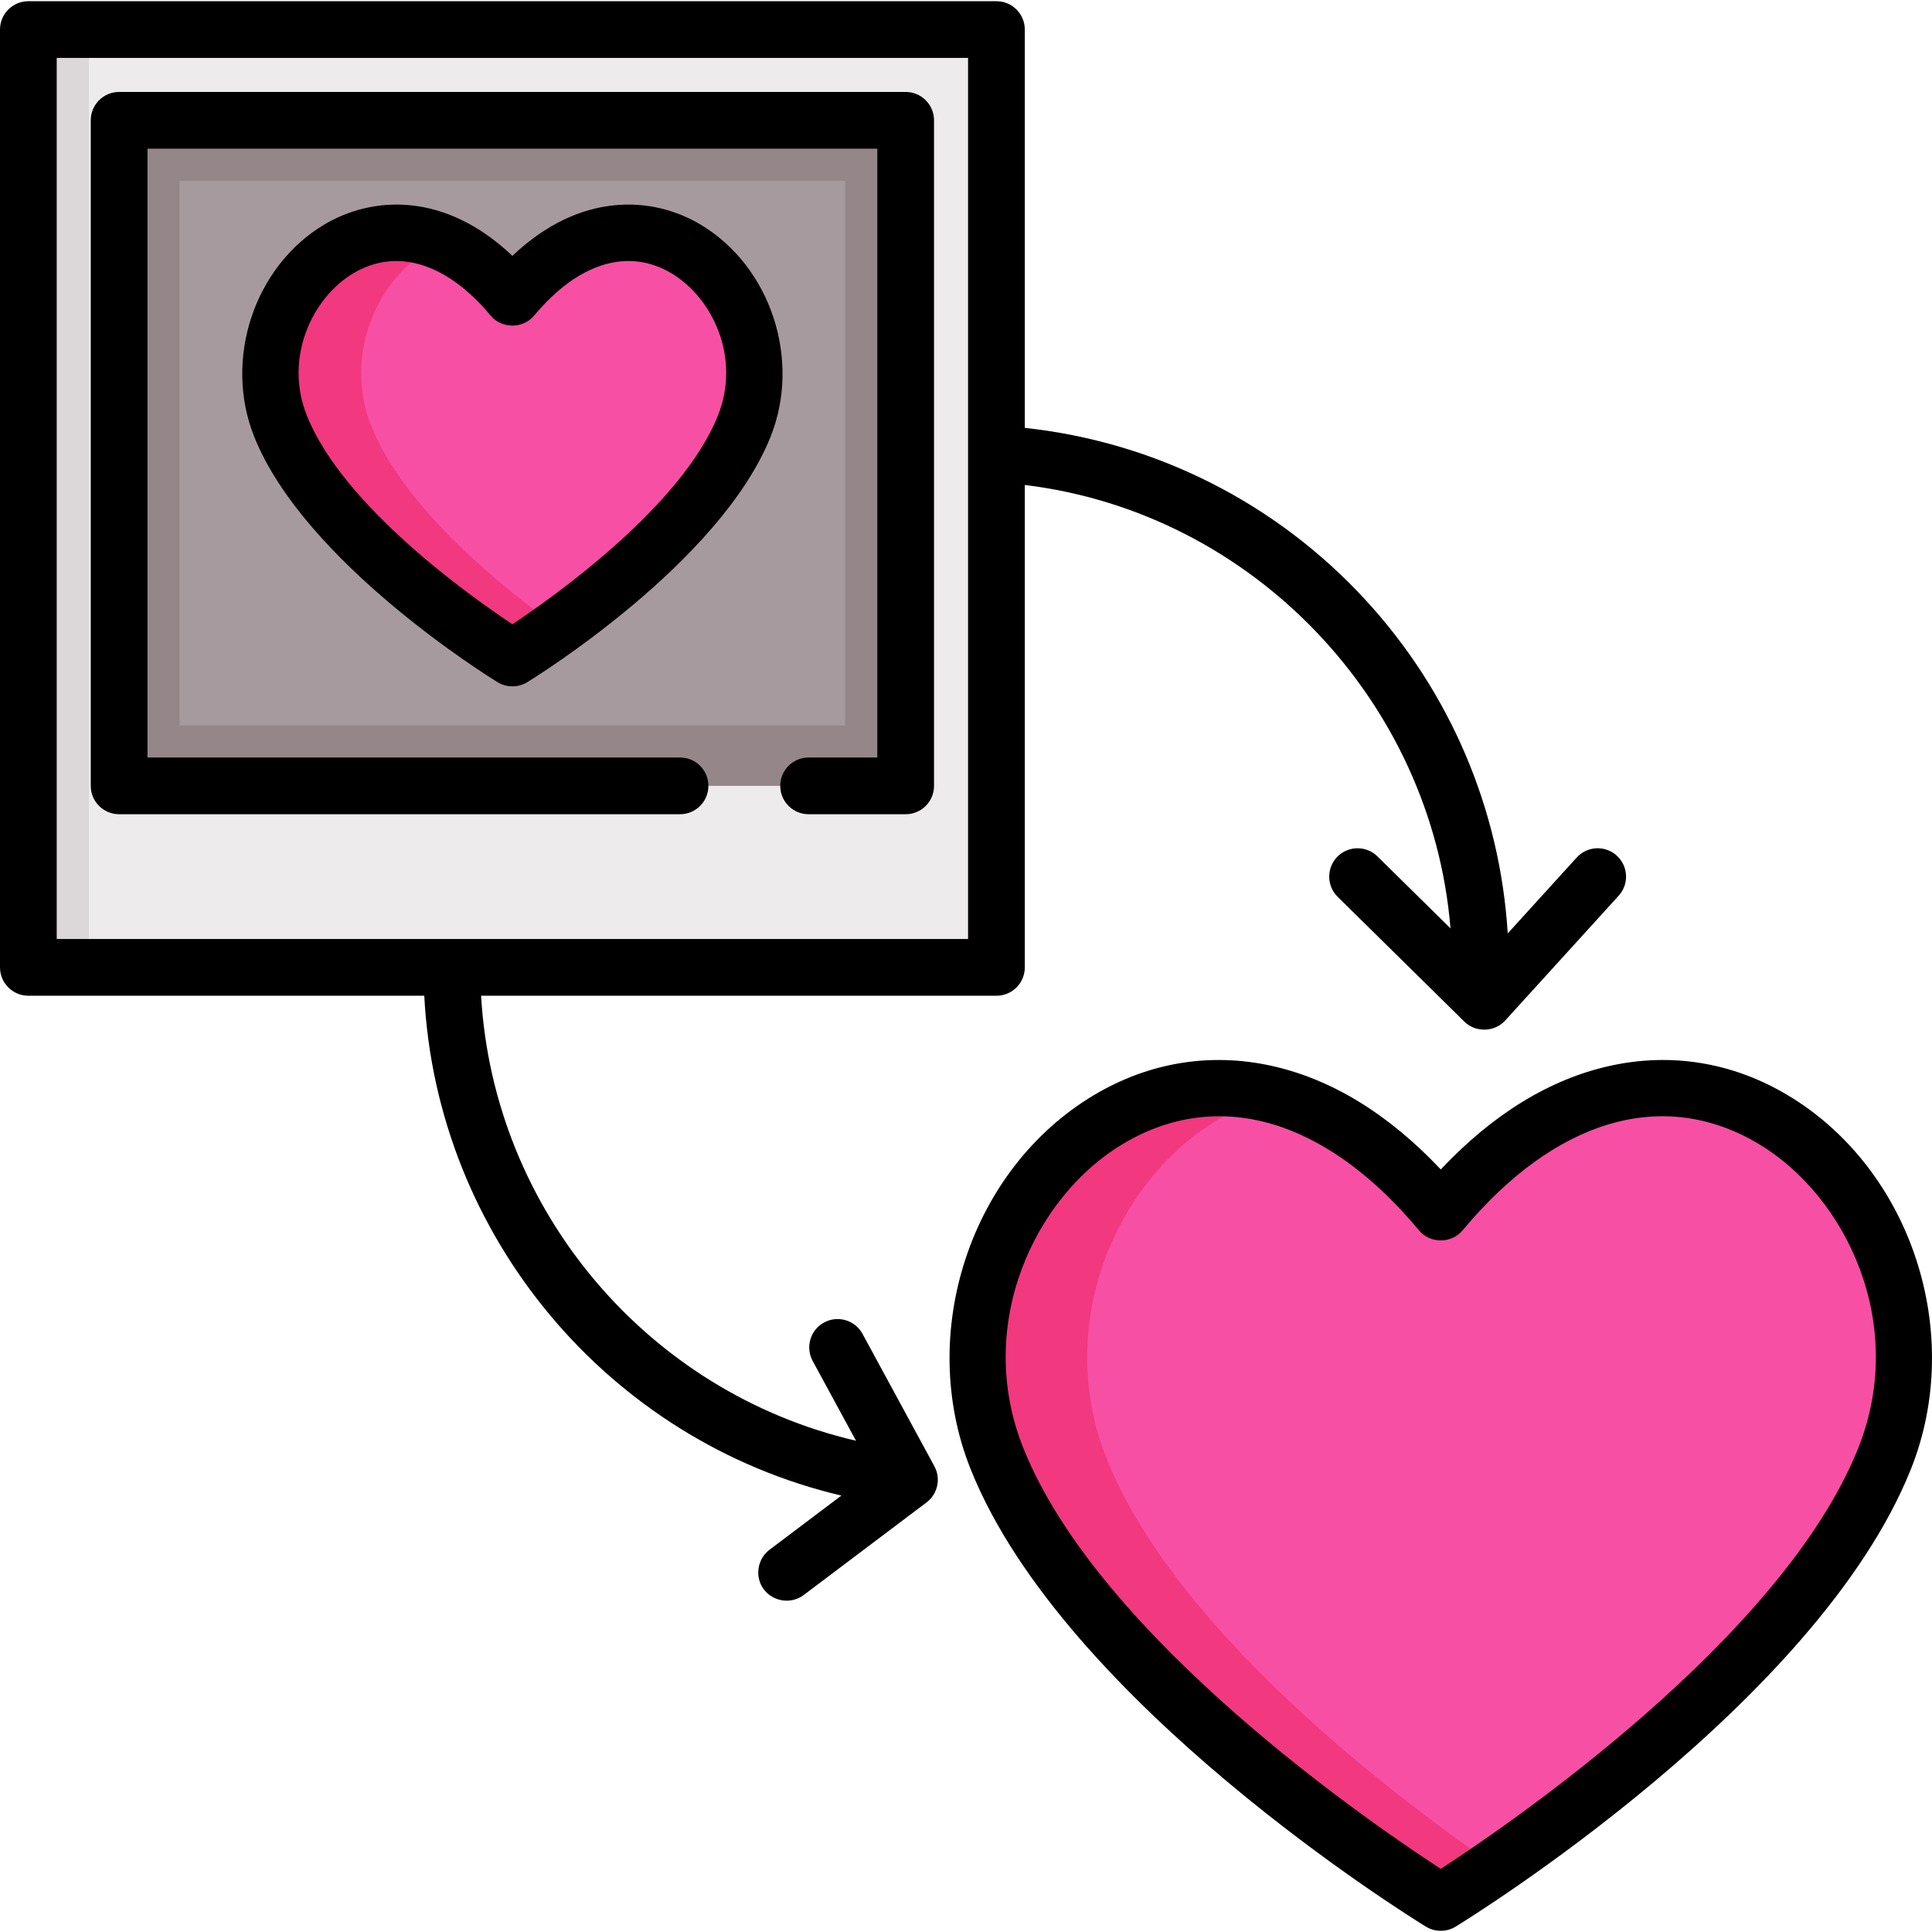
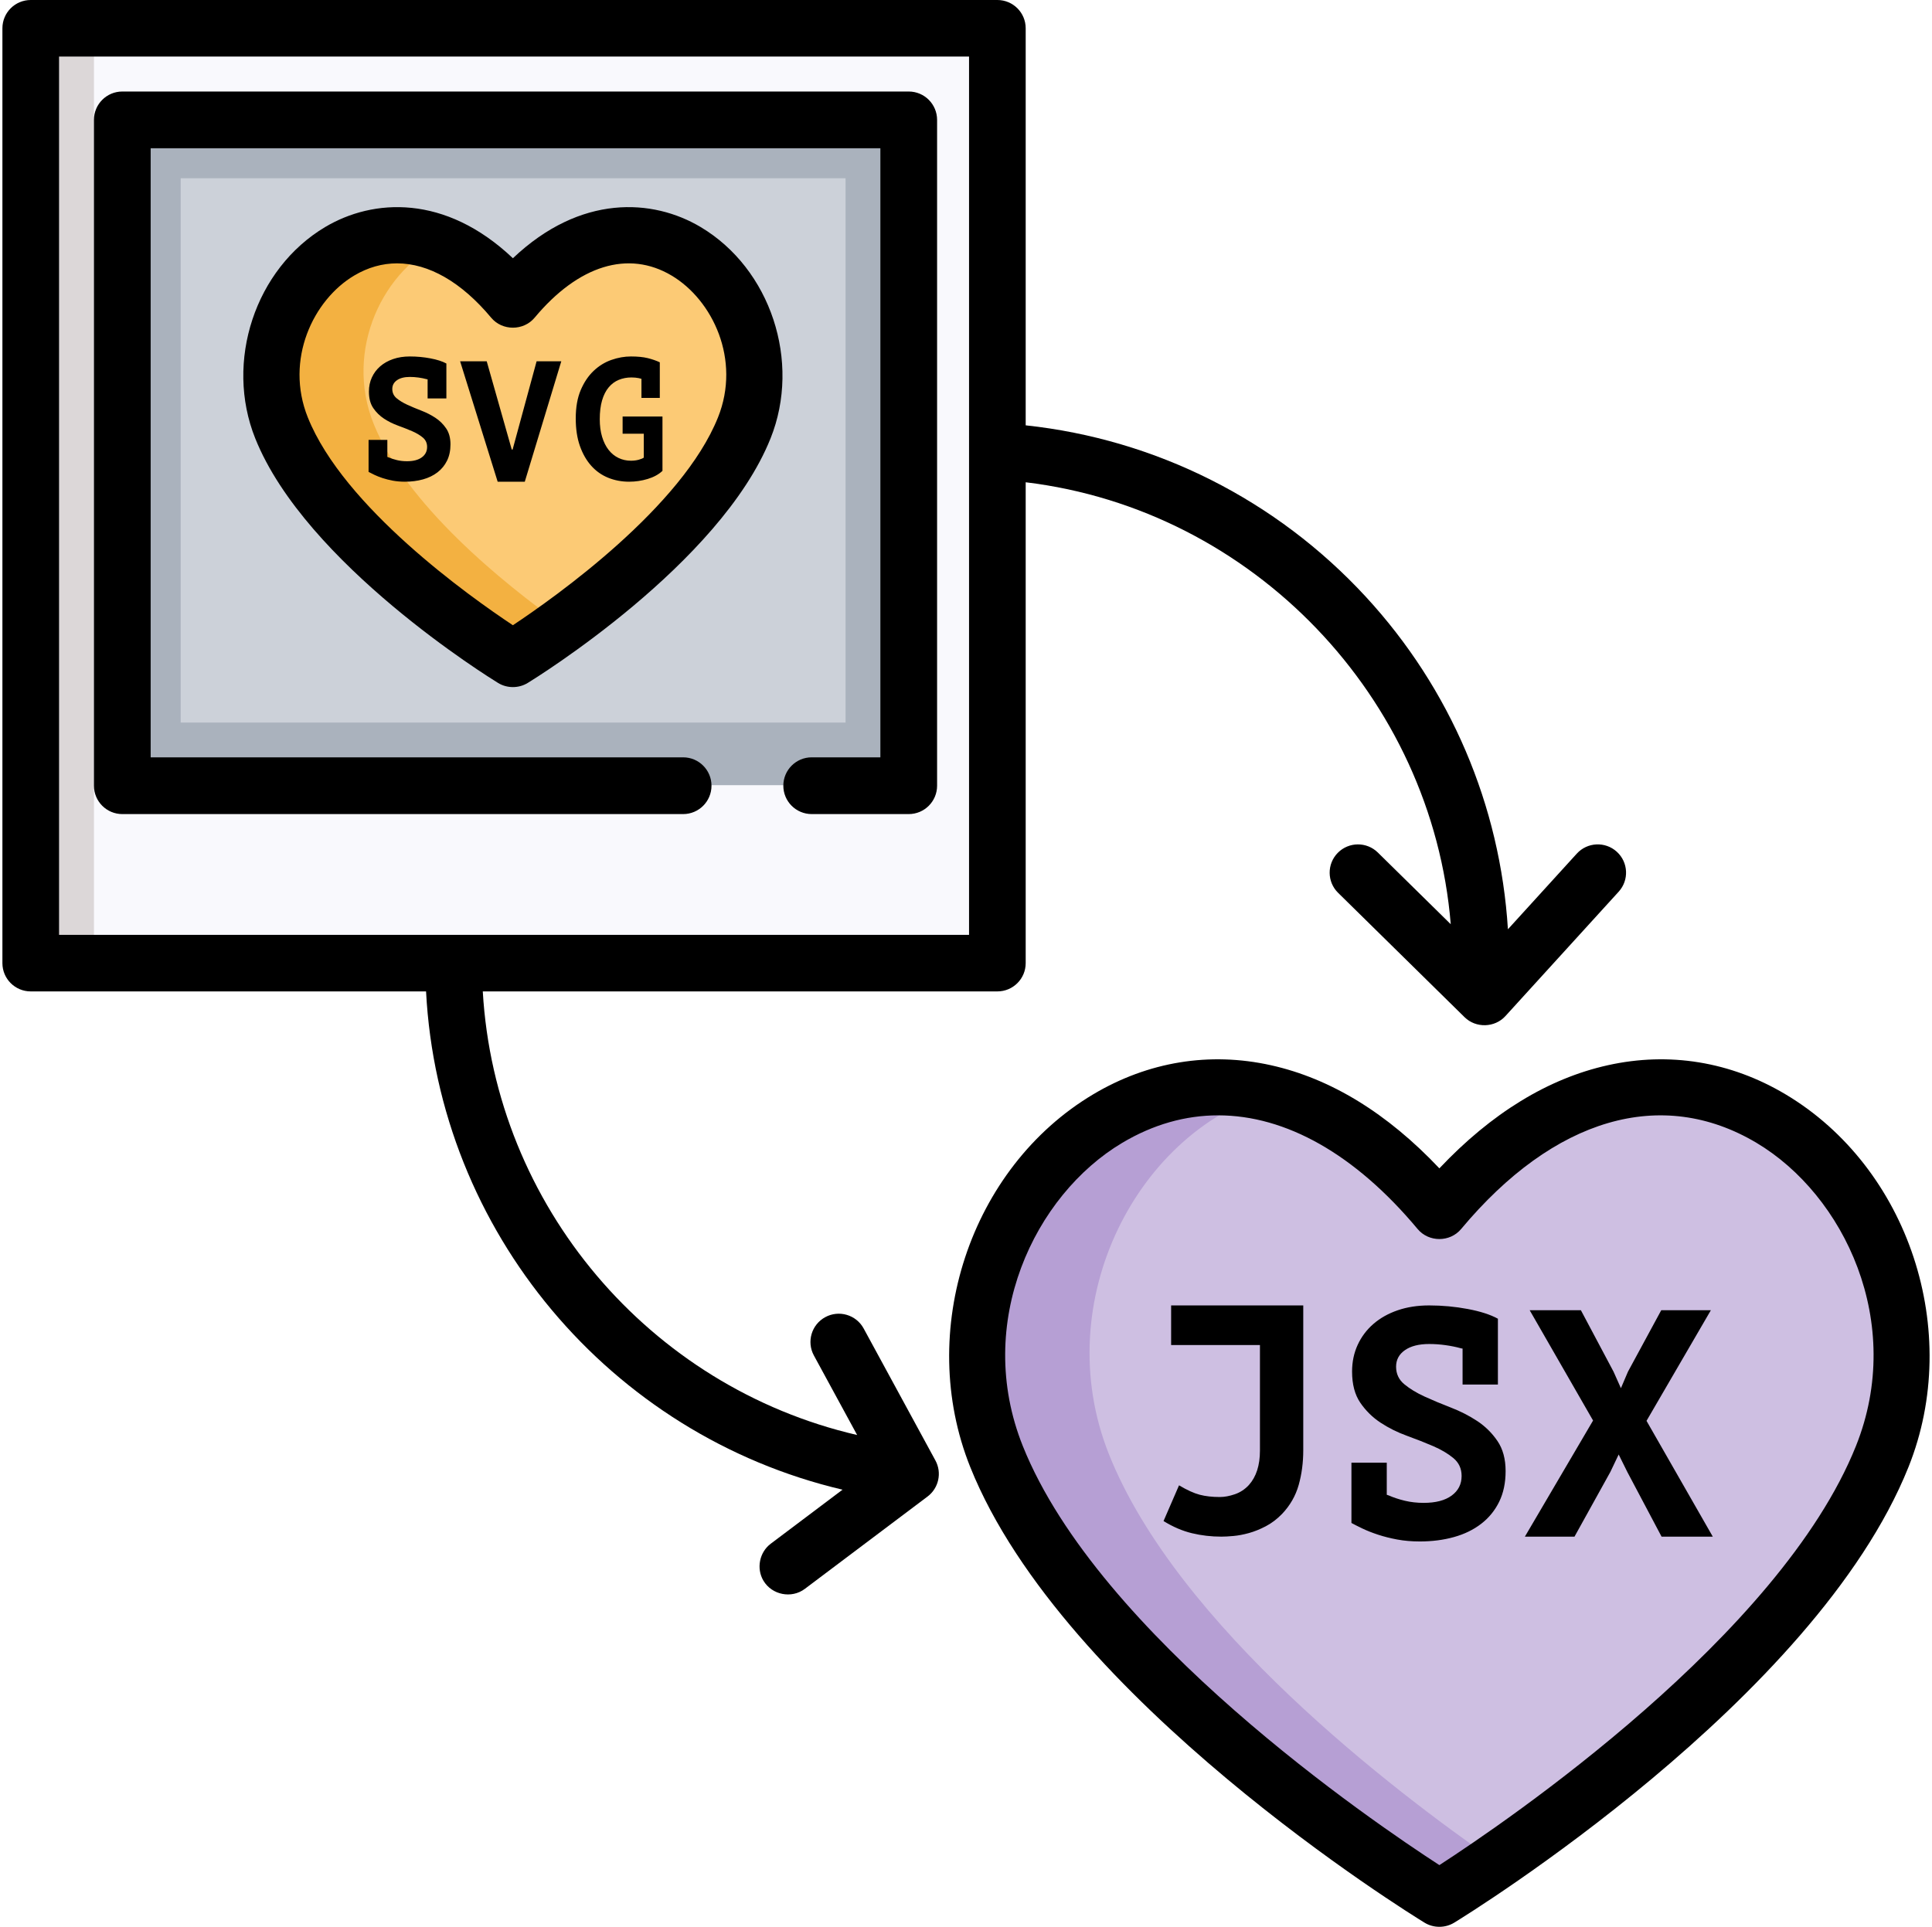
- <svg xmlns="http://www.w3.org/2000/svg" viewBox="0 0 512 512">
-   <path fill="#edebec" d="M7.516 7.835h256.548v248.531H7.516z" />
-   <path fill="#dcd7d8" d="M7.516 7.835H23.55v248.531H7.516z" />
-   <path fill="#95868a" d="M31.567 31.886h208.445v176.377H31.567z" />
-   <path fill="#a79a9e" d="M47.602 47.921h176.377v144.308H47.602z" />
-   <path fill="#f74fa4" d="M135.79 78.809c-34.135-40.961-75.096 0-61.442 34.135 12.603 31.506 61.442 61.442 61.442 61.442s48.839-29.936 61.442-61.442c13.654-34.135-27.307-75.097-61.442-34.135z" />
-   <path fill="#f2387f" d="M98.399 112.943c-7.833-19.583 2.311-41.404 18.826-48.725-28.442-11.967-54.096 20.678-42.878 48.725 12.602 31.506 61.442 61.442 61.442 61.442s4.915-3.013 12.026-8.13c-15.31-11.017-40.81-31.797-49.416-53.312z" />
-   <path fill="#f74fa4" d="M381.82 321.245c-65.332-78.399-143.732 0-117.599 65.332 24.122 60.303 117.599 117.6 117.599 117.6s93.478-57.296 117.599-117.599c26.133-65.333-52.265-143.732-117.599-65.333z" />
-   <path fill="#f2387f" d="M293.273 386.578c-16.27-40.675 7.979-86.41 44.365-96.223-50.822-13.317-93.744 45.404-73.416 96.223 24.12 60.303 117.598 117.599 117.598 117.599s5.653-3.465 14.526-9.58c-27.235-18.768-84.879-62.535-103.073-108.019z" />
-   <path d="M240.012 24.37H31.567c-4.152 0-7.516 3.364-7.516 7.516v176.377c0 4.152 3.364 7.516 7.516 7.516h148.65c4.152 0 7.516-3.364 7.516-7.516s-3.364-7.516-7.516-7.516H39.083V39.402h193.413v161.344H214.29c-4.152 0-7.516 3.364-7.516 7.516s3.364 7.516 7.516 7.516h25.722c4.152 0 7.516-3.364 7.516-7.516V31.886c0-4.151-3.364-7.516-7.516-7.516z" />
-   <path d="M185.643 59.51c-12.698-7.571-31.858-8.797-49.853 8.299-17.994-17.095-37.155-15.868-49.853-8.299-18.59 11.084-26.746 35.78-18.567 56.224 13.375 33.436 62.411 63.784 64.493 65.06 2.384 1.462 5.471 1.462 7.855 0 2.081-1.275 51.119-31.624 64.493-65.06 8.177-20.444.022-45.14-18.568-56.224zm4.61 50.641c-9.532 23.832-42.956 47.624-54.466 55.285-11.51-7.652-44.909-31.408-54.46-55.285-6.145-15.361 1.433-31.247 12.307-37.73 3.654-2.179 7.486-3.25 11.389-3.25 8.367 0 17.057 4.927 24.991 14.449 2.958 3.551 8.589 3.551 11.548 0 11.636-13.966 24.897-18.046 36.382-11.199 10.876 6.485 18.454 22.37 12.309 37.73zM473.72 290.209c-14.561-8.683-30.869-11.355-47.16-7.727-15.871 3.533-30.89 12.747-44.741 27.432-13.851-14.684-28.871-23.899-44.742-27.432-16.291-3.626-32.599-.953-47.161 7.727-32.754 19.528-47.107 63.085-32.676 99.16 24.762 61.905 116.746 118.823 120.651 121.216 2.384 1.462 5.471 1.462 7.855 0 3.904-2.393 95.888-59.311 120.651-121.216 14.432-36.075.078-79.631-32.677-99.16zm18.721 93.578c-20.161 50.401-92.857 99.942-110.62 111.478-17.763-11.536-90.46-61.076-110.62-111.478-13.125-32.809 3.125-66.78 26.416-80.666 8.213-4.896 16.783-7.306 25.464-7.306 17.941 0 36.348 10.301 52.965 30.243 2.958 3.551 8.589 3.551 11.548 0 24.66-29.591 53.245-37.948 78.428-22.937 23.294 13.887 39.542 47.856 26.419 80.666z" />
-   <path d="M228.58 353.495c-1.981-3.649-6.542-5.001-10.192-3.02-3.649 1.981-5 6.543-3.02 10.192l11.478 21.143c-55.184-12.796-96.058-60.994-99.354-117.928h136.573c4.152 0 7.516-3.364 7.516-7.516V128.528c60.404 7.3 107.885 57.256 112.812 117.492l-19.348-19.06c-2.955-2.912-7.714-2.877-10.629.079-2.913 2.957-2.877 7.716.079 10.629l33.572 33.071c2.998 2.954 8.006 2.816 10.836-.299l30.064-33.071c2.792-3.071 2.566-7.826-.506-10.618-3.07-2.793-7.825-2.567-10.618.506l-18.277 20.105c-2.044-32.9-15.25-64.004-37.717-88.398-23.711-25.743-55.673-41.852-90.268-45.572V7.835c0-4.152-3.364-7.516-7.516-7.516H7.516C3.364.319 0 3.683 0 7.835v248.531c0 4.152 3.364 7.516 7.516 7.516h104.921c3.306 63.794 48.863 117.937 110.536 132.463l-19.052 14.362c-3.014 2.273-3.873 6.58-1.945 9.83 2.254 3.799 7.461 4.836 10.993 2.174l32.57-24.552c2.971-2.24 3.857-6.317 2.081-9.587l-19.04-35.077zM15.032 15.351h241.516V248.85H15.032V15.351z" />
+ <svg xmlns="http://www.w3.org/2000/svg" width="401px" height="400px" viewBox="0 0 401 400" version="1.1">
+   <g id="Page-1" stroke="none" stroke-width="1" fill="none" fill-rule="evenodd">
+     <g id="svg-to-jsx" transform="translate(0.5, 0)">
+       <polygon id="Path" fill="#F9F9FD" points="6 6 206 6 206 200 6 200" />
+       <polygon id="Path" fill="#DCD7D8" points="6 6 19 6 19 200 6 200" />
+       <polygon id="Path" fill="#AAB2BD" points="25 25 188 25 188 163 25 163" />
+       <polygon id="Path" fill="#CCD1D9" points="37 37 175 37 175 150 37 150" />
+       <path d="M106,61.384 C79.389,29.406 47.457,61.384 58.101,88.033 C67.926,112.629 106,136 106,136 C106,136 144.074,112.629 153.899,88.033 C164.543,61.384 132.611,29.405 106,61.384 Z" id="Path" fill="#FCCA75" />
+       <path d="M77.071,88.028 C70.9,72.738 78.891,55.701 91.902,49.985 C69.495,40.641 49.285,66.129 58.123,88.028 C68.05,112.627 106.526,136 106.526,136 C106.526,136 110.398,133.648 116,129.652 C103.939,121.051 83.85,104.826 77.071,88.028 Z" id="Path" fill="#F3B141" />
+       <path d="M298,250.702 C246.908,189.289 185.597,250.702 206.034,301.879 C224.898,349.117 298,394 298,394 C298,394 371.103,349.118 389.966,301.88 C410.403,250.702 349.093,189.289 298,250.702 Z" id="Path" fill="#CEBFE2" />
+       <path d="M229.663,301.877 C216.982,270.014 235.882,234.187 264.242,226.5 C224.63,216.068 191.176,262.068 207.02,301.877 C225.82,349.117 298.678,394 298.678,394 C298.678,394 303.084,391.286 310,386.495 C288.773,371.793 243.844,337.508 229.663,301.877 Z" id="Path" fill="#B69FD4" />
+       <path d="M188.114,19 L24.886,19 C21.634,19 19,21.636 19,24.89 L19,163.11 C19,166.364 21.634,169 24.886,169 L141.29,169 C144.542,169 147.176,166.364 147.176,163.11 C147.176,159.856 144.542,157.22 141.29,157.22 L30.771,157.22 L30.771,30.78 L182.229,30.78 L182.229,157.219 L167.972,157.219 C164.721,157.219 162.086,159.855 162.086,163.109 C162.086,166.363 164.721,168.999 167.972,168.999 L188.114,168.999 C191.366,168.999 194,166.363 194,163.109 L194,24.89 C194,21.637 191.366,19 188.114,19 Z" id="Path" fill="#000000" />
+       <path d="M144.92,47.132 C134.996,41.224 120.02,40.267 105.955,53.609 C91.891,40.268 76.915,41.226 66.99,47.132 C52.46,55.782 46.086,75.055 52.478,91.009 C62.932,117.102 101.259,140.785 102.886,141.781 C104.749,142.922 107.162,142.922 109.025,141.781 C110.652,140.786 148.98,117.102 159.433,91.009 C165.824,75.055 159.45,55.782 144.92,47.132 Z M148.524,86.652 C141.073,105.25 114.949,123.817 105.953,129.795 C96.957,123.824 70.852,105.285 63.387,86.652 C58.584,74.664 64.507,62.267 73.006,57.208 C75.862,55.508 78.857,54.672 81.908,54.672 C88.448,54.672 95.24,58.517 101.441,65.948 C103.753,68.719 108.154,68.719 110.467,65.948 C119.561,55.049 129.926,51.865 138.903,57.208 C147.404,62.269 153.326,74.665 148.524,86.652 Z M370.081,227.166 C358.7,220.39 345.954,218.305 333.221,221.136 C320.816,223.893 309.077,231.084 298.251,242.544 C287.425,231.085 275.686,223.893 263.281,221.136 C250.548,218.307 237.802,220.393 226.42,227.166 C200.819,242.406 189.601,276.397 200.88,304.549 C220.234,352.859 292.129,397.277 295.181,399.144 C297.044,400.285 299.457,400.285 301.321,399.144 C304.372,397.277 376.266,352.859 395.621,304.549 C406.901,276.397 395.682,242.406 370.081,227.166 Z M384.713,300.193 C368.955,339.525 312.136,378.186 298.253,387.189 C284.369,378.186 227.549,339.526 211.792,300.193 C201.534,274.59 214.235,248.079 232.439,237.243 C238.858,233.422 245.557,231.541 252.342,231.541 C266.364,231.541 280.751,239.58 293.739,255.142 C296.051,257.913 300.452,257.913 302.765,255.142 C322.039,232.05 344.381,225.528 364.064,237.243 C382.271,248.08 394.97,274.589 384.713,300.193 Z" id="Shape" fill="#000000" fill-rule="nonzero" />
+       <path d="M178.76,275.791 C177.211,272.942 173.644,271.886 170.789,273.433 C167.936,274.98 166.879,278.542 168.427,281.392 L177.404,297.902 C134.247,287.91 102.282,250.273 99.704,205.814 L206.511,205.814 C209.758,205.814 212.389,203.187 212.389,199.944 L212.389,100.117 C259.627,105.818 296.759,144.828 300.613,191.865 L285.482,176.982 C283.171,174.708 279.449,174.735 277.169,177.043 C274.891,179.352 274.919,183.069 277.231,185.343 L303.486,211.168 C305.83,213.475 309.747,213.367 311.96,210.935 L335.471,185.11 C337.655,182.712 337.478,178.999 335.076,176.818 C332.675,174.637 328.956,174.814 326.772,177.213 L312.479,192.913 C310.88,167.222 300.552,142.933 282.982,123.884 C264.439,103.782 239.443,91.202 212.389,88.297 L212.389,5.869 C212.389,2.627 209.758,0 206.511,0 L5.878,0 C2.631,4.33480609e-17 0,2.627 0,5.869 L0,199.944 C0,203.187 2.631,205.814 5.878,205.814 L87.931,205.814 C90.516,255.63 126.144,297.909 174.375,309.252 L159.475,320.468 C157.118,322.243 156.447,325.606 157.954,328.144 C159.717,331.11 163.789,331.92 166.551,329.841 L192.023,310.669 C194.346,308.92 195.039,305.736 193.65,303.183 L178.76,275.791 Z M11.756,11.738 L200.632,11.738 L200.632,194.075 L11.756,194.075 L11.756,11.738 Z" id="Shape" fill="#000000" fill-rule="nonzero" />
+       <path d="M76,91.321 L79.896,91.321 L79.896,94.857 L80.108,94.929 C80.651,95.167 81.248,95.363 81.897,95.518 C82.546,95.673 83.237,95.75 83.969,95.75 C85.291,95.75 86.318,95.482 87.05,94.946 C87.782,94.411 88.148,93.69 88.148,92.786 C88.148,91.976 87.847,91.321 87.245,90.821 C86.643,90.321 85.899,89.881 85.014,89.5 C84.128,89.119 83.16,88.738 82.109,88.357 C81.059,87.976 80.091,87.494 79.205,86.911 C78.32,86.327 77.576,85.595 76.974,84.714 C76.372,83.833 76.071,82.69 76.071,81.286 C76.071,80.214 76.277,79.232 76.691,78.339 C77.104,77.446 77.682,76.679 78.426,76.036 C79.17,75.393 80.061,74.893 81.1,74.536 C82.139,74.179 83.296,74 84.571,74 C86.011,74 87.428,74.131 88.821,74.393 C90.214,74.655 91.324,75.012 92.15,75.464 L92.15,82.714 L88.254,82.714 L88.254,78.75 C88.183,78.75 88.113,78.738 88.042,78.714 C87.522,78.571 86.961,78.458 86.359,78.375 C85.757,78.292 85.161,78.25 84.571,78.25 C83.437,78.25 82.546,78.476 81.897,78.929 C81.248,79.381 80.923,79.988 80.923,80.75 C80.923,81.536 81.224,82.179 81.826,82.679 C82.428,83.179 83.172,83.631 84.057,84.036 C84.943,84.44 85.911,84.845 86.961,85.25 C88.012,85.655 88.98,86.149 89.866,86.732 C90.751,87.315 91.495,88.048 92.097,88.929 C92.699,89.81 93,90.917 93,92.25 C93,93.536 92.764,94.661 92.292,95.625 C91.819,96.589 91.158,97.399 90.308,98.054 C89.458,98.708 88.455,99.196 87.298,99.518 C86.141,99.839 84.89,100 83.544,100 C82.647,100 81.814,99.929 81.047,99.786 C80.28,99.643 79.571,99.464 78.922,99.25 C78.273,99.036 77.7,98.81 77.204,98.571 C76.708,98.333 76.307,98.131 76,97.964 L76,91.321 Z M105.716,93.321 L105.897,93.321 L110.876,75 L116,75 L108.423,100 L102.794,100 L95,75 L100.521,75 L105.716,93.321 Z M128.727,86.464 L137,86.464 L137,97.75 C136.215,98.488 135.194,99.048 133.937,99.429 C132.679,99.81 131.392,100 130.077,100 C128.531,100 127.083,99.726 125.733,99.179 C124.383,98.631 123.212,97.804 122.219,96.696 C121.227,95.589 120.442,94.22 119.865,92.589 C119.288,90.958 119,89.048 119,86.857 C119,84.548 119.346,82.583 120.038,80.964 C120.731,79.345 121.625,78.018 122.721,76.982 C123.817,75.946 125.046,75.19 126.408,74.714 C127.769,74.238 129.119,74 130.458,74 C131.842,74 132.996,74.113 133.919,74.339 C134.842,74.565 135.685,74.857 136.446,75.214 L136.446,82.607 L132.638,82.607 L132.638,78.643 L132.085,78.5 C131.623,78.405 131.115,78.357 130.562,78.357 C129.615,78.357 128.738,78.524 127.931,78.857 C127.123,79.19 126.425,79.708 125.837,80.411 C125.248,81.113 124.792,82.012 124.469,83.107 C124.146,84.202 123.985,85.512 123.985,87.036 C123.985,88.393 124.146,89.607 124.469,90.679 C124.792,91.75 125.242,92.655 125.819,93.393 C126.396,94.131 127.083,94.69 127.879,95.071 C128.675,95.452 129.535,95.643 130.458,95.643 C131.058,95.643 131.606,95.571 132.102,95.429 C132.598,95.286 132.938,95.143 133.123,95 L133.123,90.036 L128.727,90.036 L128.727,86.464 Z" id="SVG-Copy" fill="#000000" />
+       <path d="M242.575,271 L270,271 L270,301.067 C270,303.629 269.683,306.034 269.049,308.281 C268.414,310.528 267.266,312.528 265.604,314.281 C264.554,315.36 263.428,316.213 262.225,316.843 C261.022,317.472 259.852,317.944 258.715,318.258 C257.578,318.573 256.506,318.775 255.5,318.865 C254.494,318.955 253.663,319 253.007,319 C250.907,319 248.873,318.764 246.905,318.292 C244.937,317.82 242.968,316.978 241,315.764 L244.215,308.348 C245.877,309.337 247.31,309.989 248.512,310.303 C249.715,310.618 251.104,310.775 252.679,310.775 C253.641,310.775 254.68,310.584 255.795,310.202 C256.911,309.82 257.884,309.18 258.715,308.281 C260.246,306.573 261.011,304.191 261.011,301.135 L261.011,279.225 L242.575,279.225 L242.575,271 Z M280,303.644 L287.333,303.644 L287.333,310.308 L287.733,310.442 C288.756,310.891 289.878,311.261 291.1,311.553 C292.322,311.845 293.622,311.99 295,311.99 C297.489,311.99 299.422,311.486 300.8,310.476 C302.178,309.466 302.867,308.109 302.867,306.404 C302.867,304.878 302.3,303.644 301.167,302.702 C300.033,301.76 298.633,300.929 296.967,300.212 C295.3,299.494 293.478,298.776 291.5,298.058 C289.522,297.34 287.7,296.431 286.033,295.332 C284.367,294.232 282.967,292.853 281.833,291.192 C280.7,289.532 280.133,287.378 280.133,284.731 C280.133,282.712 280.522,280.861 281.3,279.178 C282.078,277.495 283.167,276.048 284.567,274.837 C285.967,273.625 287.644,272.683 289.6,272.01 C291.556,271.337 293.733,271 296.133,271 C298.844,271 301.511,271.247 304.133,271.74 C306.756,272.234 308.844,272.907 310.4,273.76 L310.4,287.423 L303.067,287.423 L303.067,279.952 C302.933,279.952 302.8,279.929 302.667,279.885 C301.689,279.615 300.633,279.402 299.5,279.245 C298.367,279.088 297.244,279.01 296.133,279.01 C294,279.01 292.322,279.436 291.1,280.288 C289.878,281.141 289.267,282.285 289.267,283.721 C289.267,285.202 289.833,286.413 290.967,287.356 C292.1,288.298 293.5,289.151 295.167,289.913 C296.833,290.676 298.656,291.439 300.633,292.202 C302.611,292.965 304.433,293.896 306.1,294.995 C307.767,296.095 309.167,297.474 310.3,299.135 C311.433,300.795 312,302.881 312,305.394 C312,307.817 311.556,309.937 310.667,311.755 C309.778,313.572 308.533,315.098 306.933,316.332 C305.333,317.566 303.444,318.486 301.267,319.091 C299.089,319.697 296.733,320 294.2,320 C292.511,320 290.944,319.865 289.5,319.596 C288.056,319.327 286.722,318.99 285.5,318.587 C284.278,318.183 283.2,317.756 282.267,317.308 C281.333,316.859 280.578,316.478 280,316.163 L280,303.644 Z M330.152,294.896 L316.997,272 L327.627,272 L334.404,284.757 L335.932,288.181 L337.394,284.757 L344.303,272 L354.601,272 L341.247,294.963 L355,319 L344.37,319 L337.261,305.571 L335.467,301.946 L333.739,305.571 L326.298,319 L316,319 L330.152,294.896 Z" id="JSX" fill="#000000" />
+     </g>
+   </g>
</svg>
